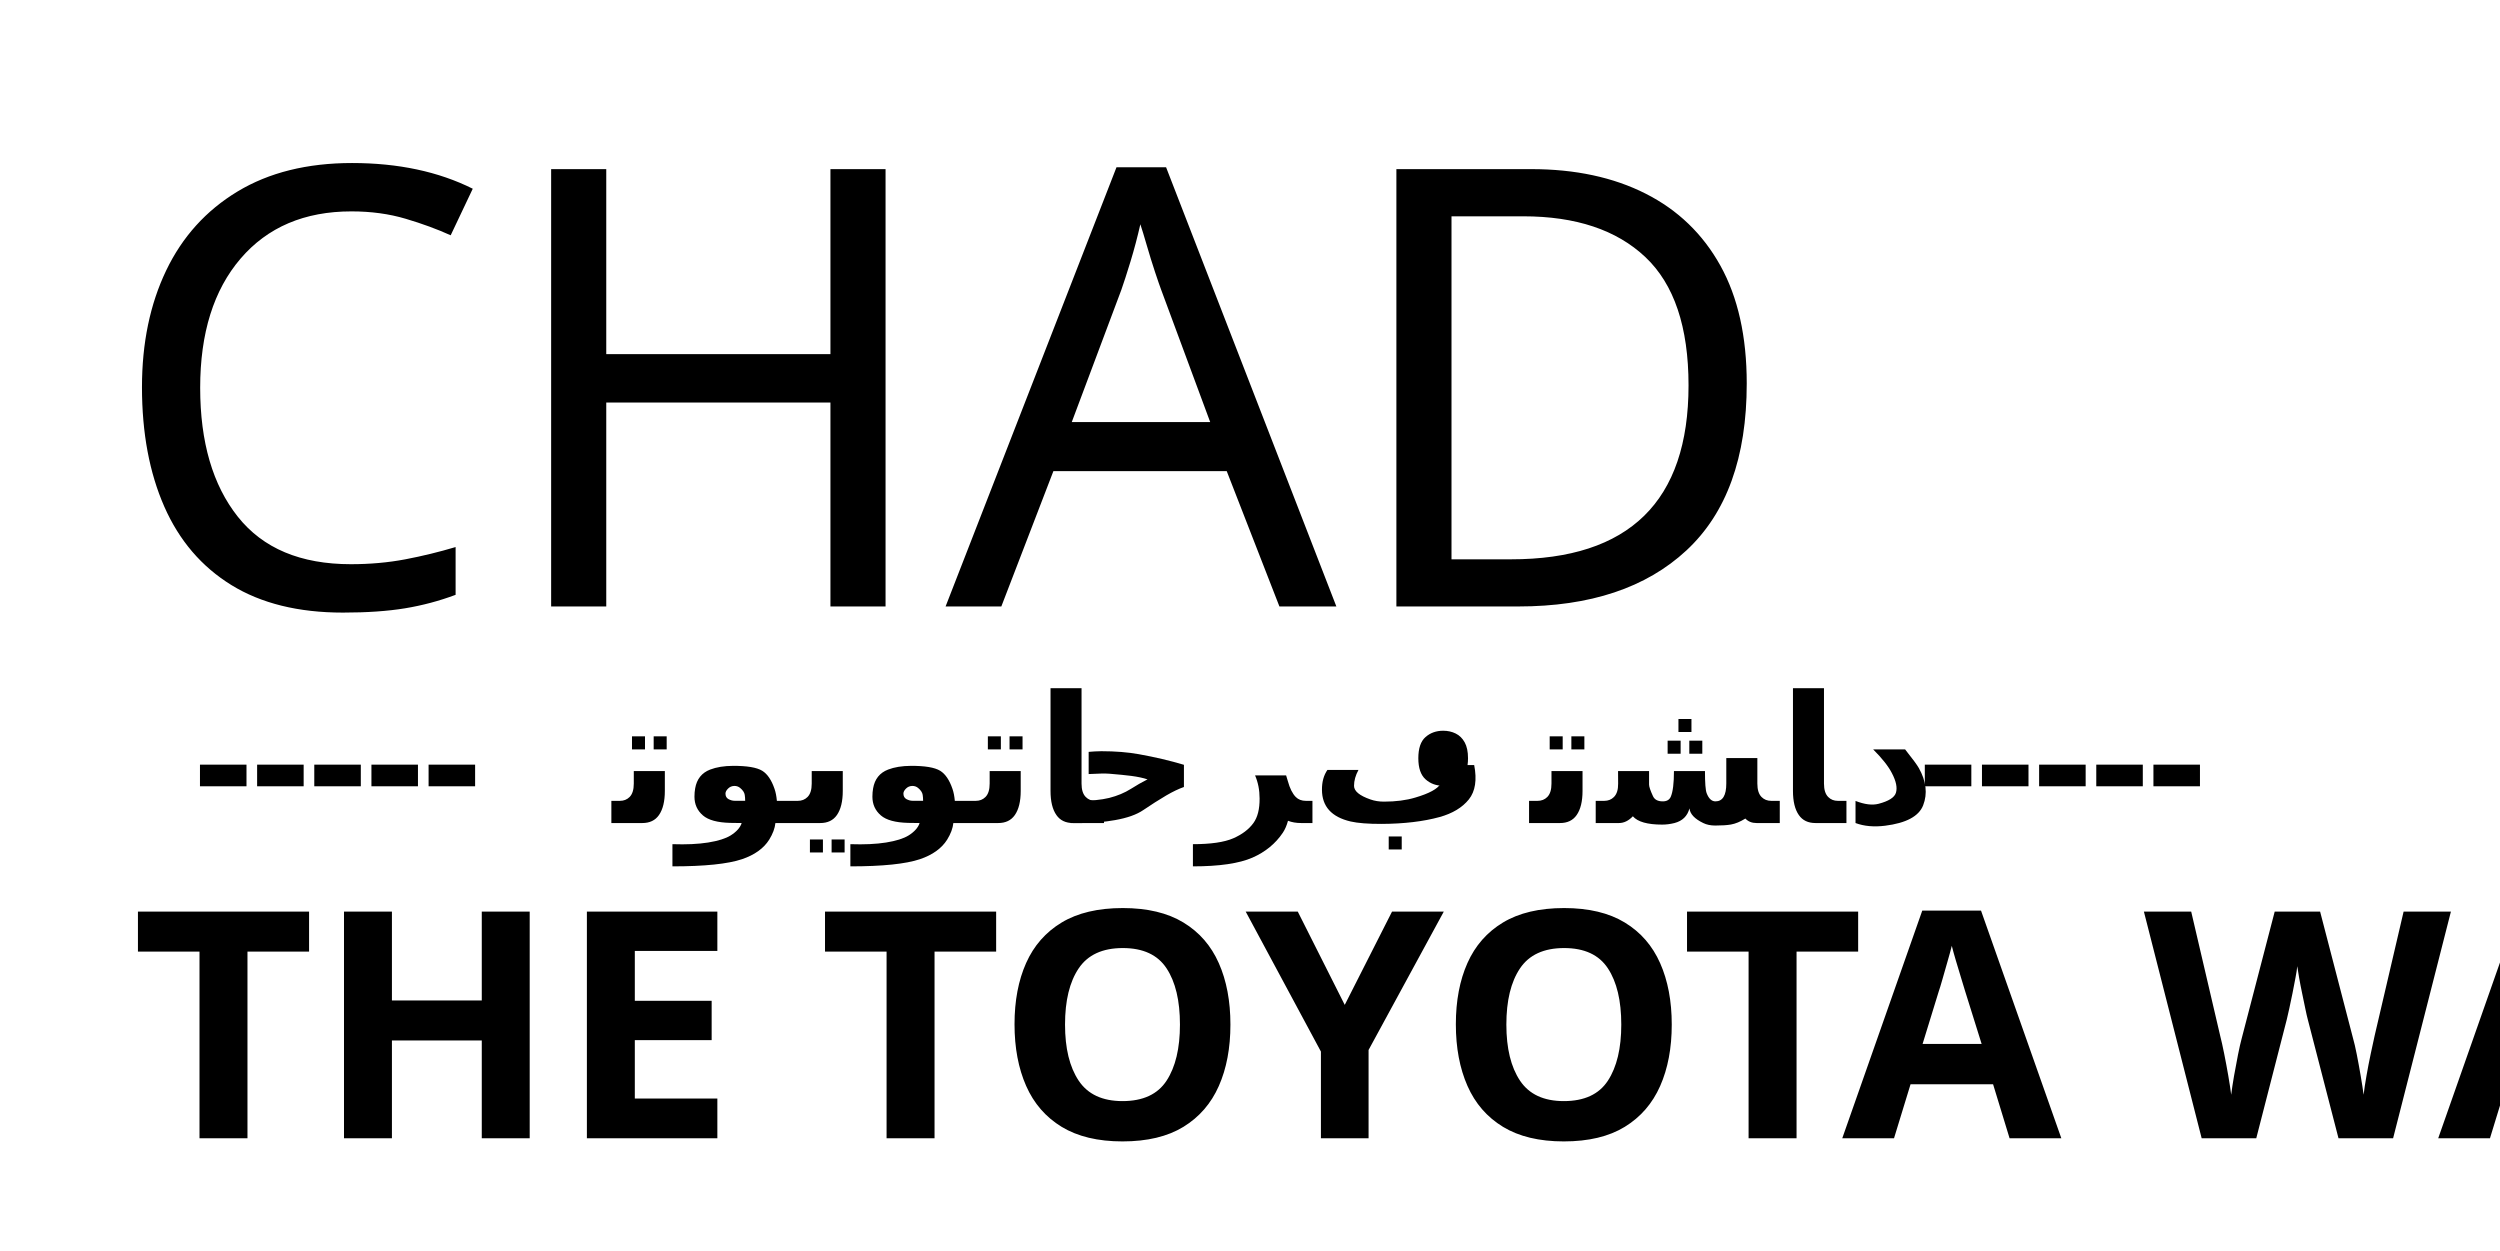
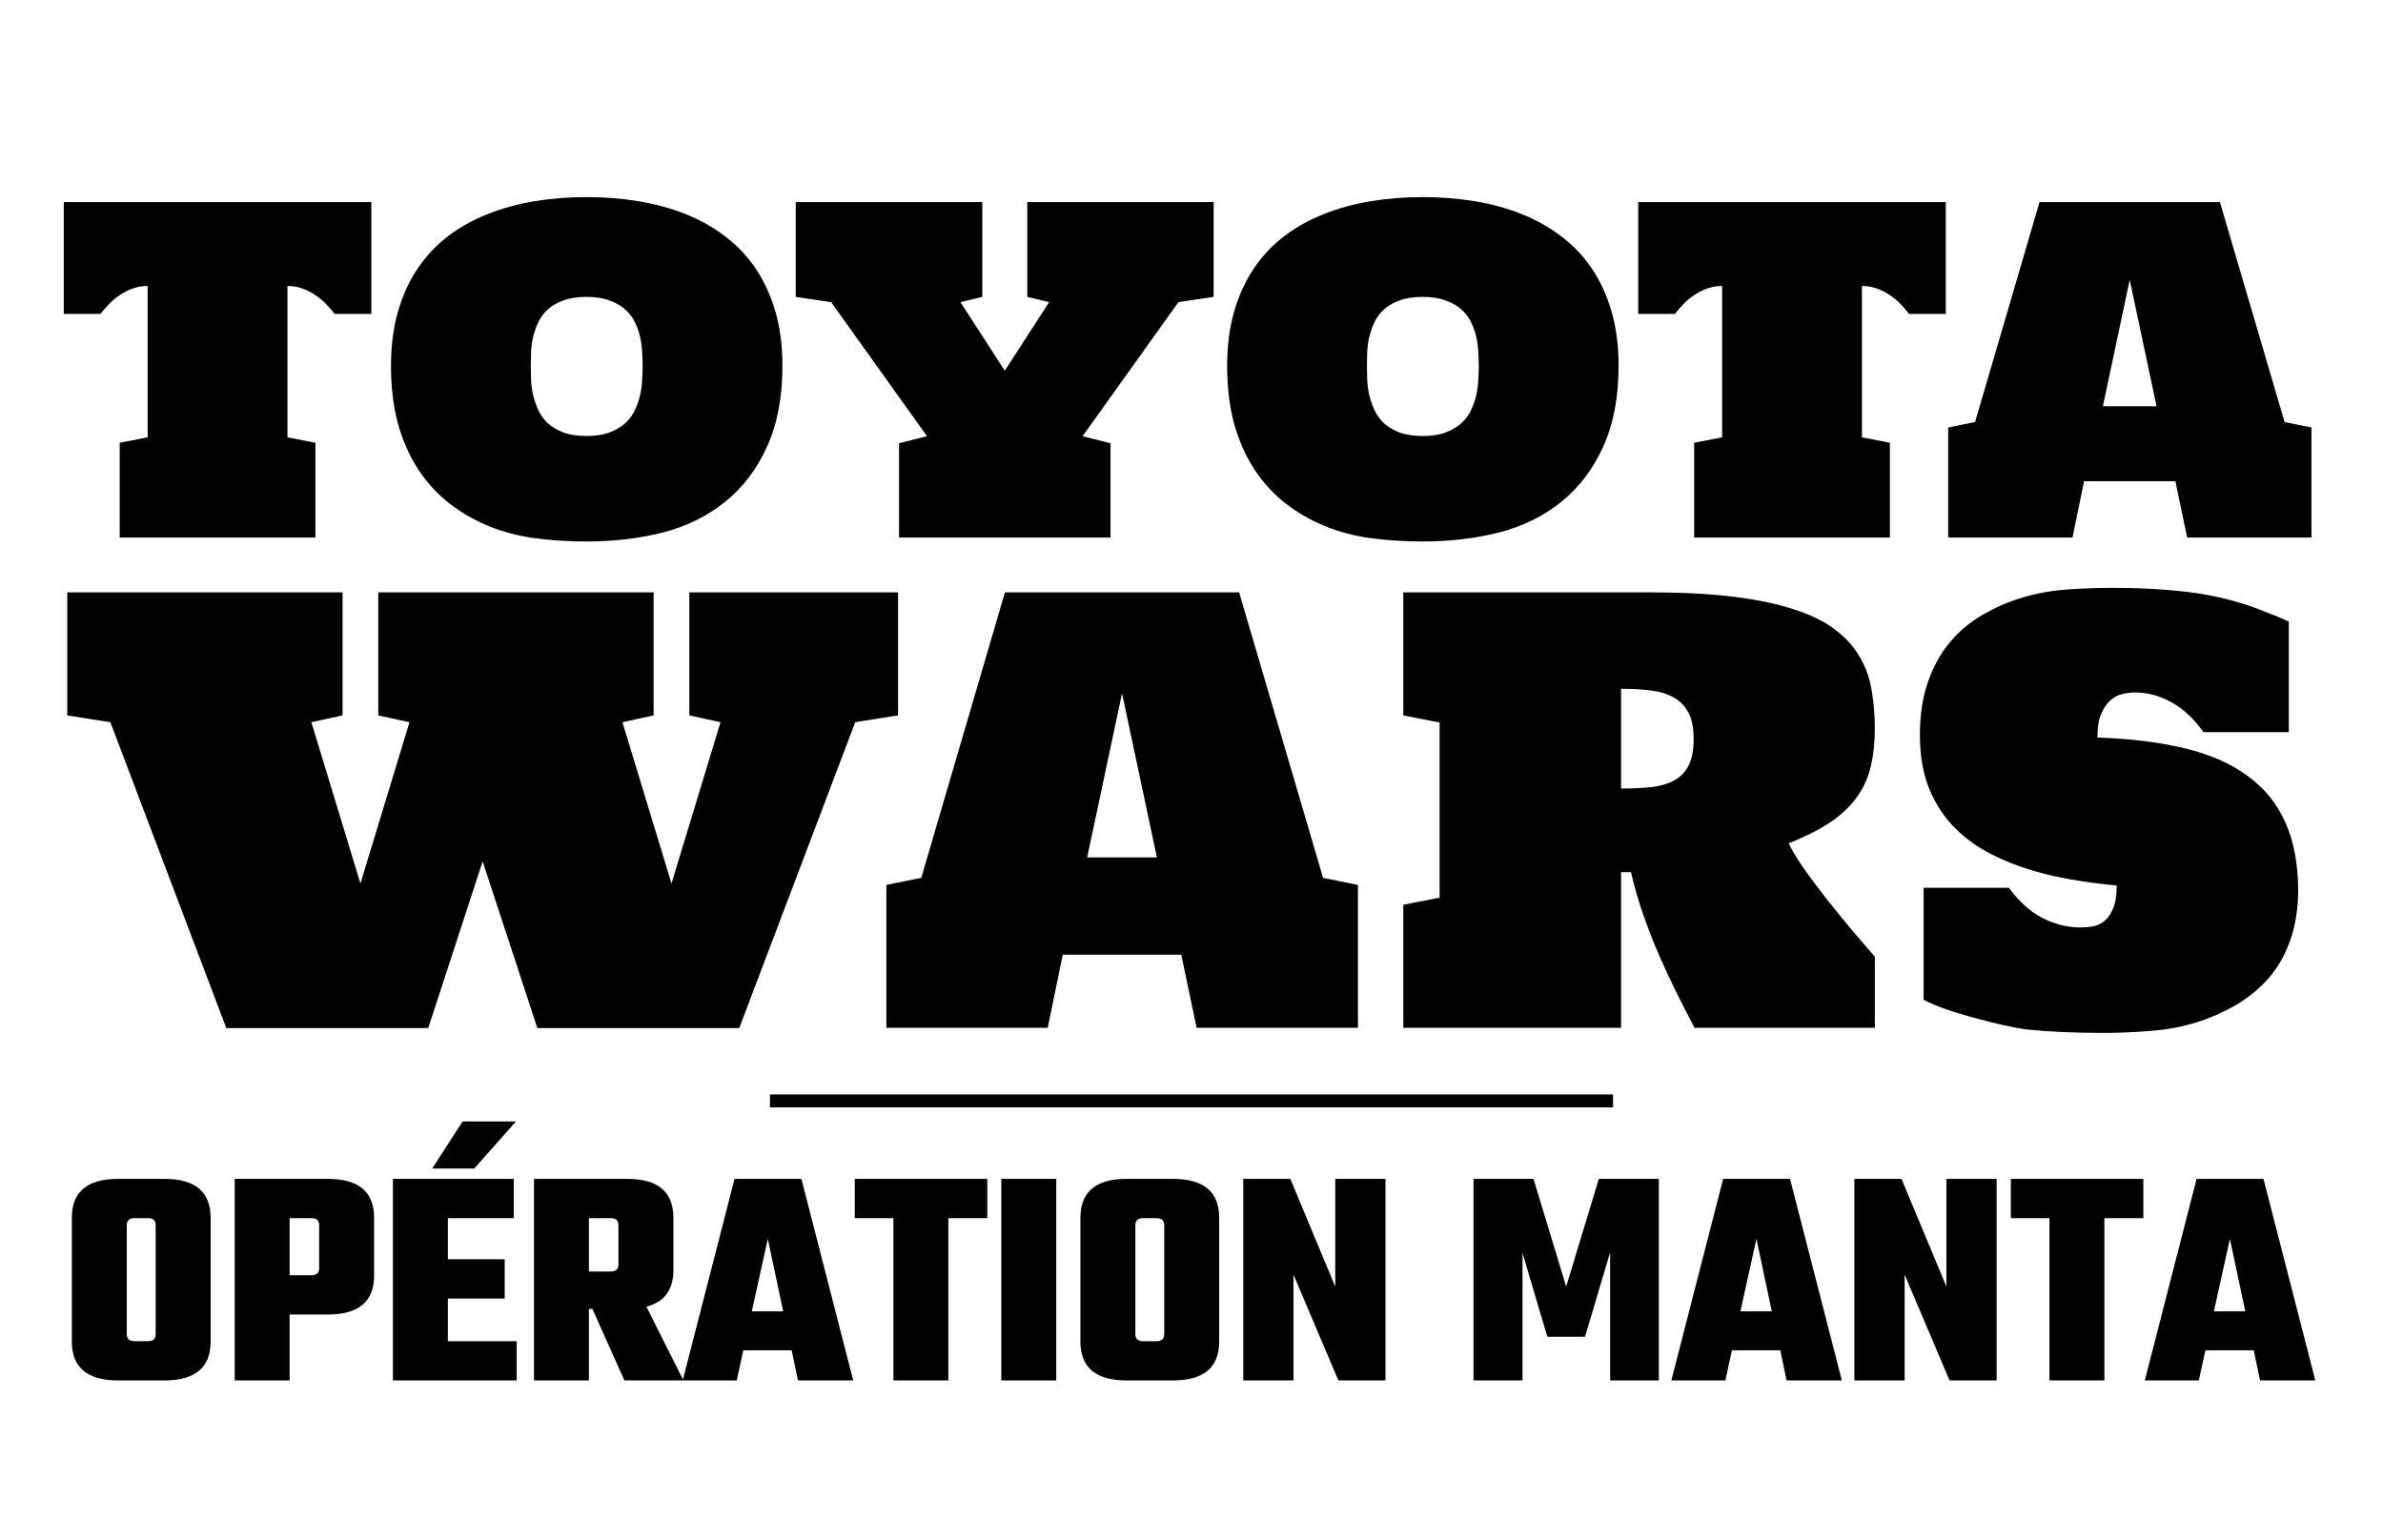
- <svg xmlns="http://www.w3.org/2000/svg" viewBox="0 0 1333.333 666.667" height="666.667" width="1333.333" xml:space="preserve" id="svg2" version="1.1" style="zoom: 1;">
-   <defs id="defs6">
-     <clipPath id="clipPath20" clipPathUnits="userSpaceOnUse">
-       <path id="path18" d="M 0,0 H 1000 V 500 H 0 Z" />
-     </clipPath>
-   </defs>
-   <g transform="matrix(1.333333,0,0,-1.333333,0,666.6667)" id="g10">
-     <g id="g12" />
-     <g id="g14">
-       <g clip-path="url(#clipPath20)" id="g16">
-         <g transform="translate(41.8509,257.4135)" id="g24">
-           <text id="text28" style="font-variant:normal;font-weight:normal;font-size:245px;font-family:HoltwoodOneSC;-inkscape-font-specification:HoltwoodOneSC;writing-mode:lr-tb;fill:#000000;fill-opacity:1;fill-rule:nonzero;stroke:none" transform="scale(1,-1)">
-             <tspan id="tspan26" y="0" x="0 195.706 465.157 677.768">CHAD</tspan>
-           </text>
-         </g>
-         <g transform="translate(77.86173,170.7832)" id="g30">
-           <text id="text34" style="font-variant:normal;font-weight:600;font-size:71px;font-family:Cairo;-inkscape-font-specification:Cairo-SemiBold;writing-mode:lr-tb;fill:#000000;fill-opacity:1;fill-rule:nonzero;stroke:none" transform="scale(1,-1)">
-             <tspan id="tspan32" y="0" x="0 30.36 60.719 91.079 121.438 151.798">----- </tspan>
-           </text>
-         </g>
-         <g transform="translate(77.86173,170.7832)" id="g36">
-           <text id="text40" style="font-variant:normal;font-weight:600;font-size:71px;font-family:Cairo;-inkscape-font-specification:Cairo-SemiBold;writing-mode:lr-tb;fill:#000000;fill-opacity:1;fill-rule:nonzero;stroke:none" transform="matrix(1,0,0,-1,167.3725,0)">
-             <tspan id="tspan38" y="0" x="0 21.769 42.657 84.504 105.392 147.24">ﺎﺗﻮﻳﻮﺗ</tspan>
-           </text>
-           <text id="text44" style="font-variant:normal;font-weight:600;font-size:71px;font-family:Cairo;-inkscape-font-specification:Cairo-SemiBold;writing-mode:lr-tb;fill:#000000;fill-opacity:1;fill-rule:nonzero;stroke:none" transform="matrix(1,0,0,-1,351.085,0)">
-             <tspan id="tspan42" y="0" x="0 57.041 79.534">بﺮﺣ</tspan>
-           </text>
-           <text id="text48" style="font-variant:normal;font-weight:600;font-size:71px;font-family:Cairo;-inkscape-font-specification:Cairo-SemiBold;writing-mode:lr-tb;fill:#000000;fill-opacity:1;fill-rule:nonzero;stroke:none" transform="matrix(1,0,0,-1,486.0631,0)">
-             <tspan id="tspan46" y="0" x="0 32.802">• </tspan>
-           </text>
-           <text id="text52" style="font-variant:normal;font-weight:600;font-size:71px;font-family:Cairo;-inkscape-font-specification:Cairo-SemiBold;writing-mode:lr-tb;fill:#000000;fill-opacity:1;fill-rule:nonzero;stroke:none" transform="matrix(1,0,0,-1,534.4496,0)">
-             <tspan id="tspan50" y="0" x="0 34.549 56.317 119.039">دﺎﺸﺗ</tspan>
-           </text>
-         </g>
-         <g transform="translate(77.86173,170.7832)" id="g54">
-           <text id="text58" style="font-variant:normal;font-weight:600;font-size:71px;font-family:Cairo;-inkscape-font-specification:Cairo-SemiBold;writing-mode:lr-tb;fill:#000000;fill-opacity:1;fill-rule:nonzero;stroke:none" transform="matrix(1,0,0,-1,689.9375,0)">
-             <tspan id="tspan56" y="0" x="0 30.353 60.705 91.058 121.41">-----</tspan>
-           </text>
-         </g>
-         <g transform="translate(77.86173,170.7832)" id="g60" />
-         <g transform="translate(52.62899,44.7005)" id="g62">
-           <text id="text66" style="font-variant:normal;font-weight:bold;font-size:127px;font-family:Teko;-inkscape-font-specification:Teko-Bold;writing-mode:lr-tb;fill:#000000;fill-opacity:1;fill-rule:nonzero;stroke:none" transform="scale(1,-1)">
-             <tspan id="tspan64" y="0" x="0 53.594 122.174 177.927 202.057 255.651 319.913 384.556 448.818 502.412 570.103 594.233 699.135 766.826 830.834">THE TOYOTA WARS</tspan>
-           </text>
-         </g>
-       </g>
-     </g>
-   </g>
+ <svg xmlns="http://www.w3.org/2000/svg" width="554" height="358" viewBox="0 0 554 358" fill="none">
+   <path d="M86.328 47V73H77.797C77.221 72.255 76.561 71.493 75.816 70.715C75.072 69.936 74.242 69.242 73.328 68.633C72.414 67.99 71.415 67.482 70.332 67.109C69.249 66.703 68.081 66.5 66.828 66.5V101.691L73.328 102.961V125H27.828V102.961L34.328 101.691V66.5C33.075 66.5 31.908 66.703 30.824 67.109C29.741 67.482 28.742 67.99 27.828 68.633C26.914 69.242 26.085 69.936 25.34 70.715C24.595 71.493 23.935 72.255 23.359 73H14.828V47H86.328ZM136.348 125.914C132.217 125.914 128.223 125.66 124.363 125.152C120.538 124.645 116.932 123.697 113.547 122.309C110.195 120.921 107.132 119.143 104.355 116.977C101.579 114.776 99.193 112.152 97.195 109.105C95.198 106.025 93.641 102.504 92.523 98.543C91.44 94.548 90.898 90.062 90.898 85.086C90.898 80.414 91.44 76.199 92.523 72.441C93.607 68.684 95.13 65.349 97.094 62.438C99.057 59.526 101.41 57.021 104.152 54.922C106.928 52.823 109.992 51.113 113.344 49.793C116.729 48.439 120.352 47.44 124.211 46.797C128.104 46.154 132.15 45.832 136.348 45.832C140.546 45.832 144.591 46.154 148.484 46.797C152.378 47.44 156.017 48.439 159.402 49.793C162.788 51.147 165.852 52.874 168.594 54.973C171.37 57.072 173.74 59.577 175.703 62.488C177.667 65.4 179.19 68.734 180.273 72.492C181.357 76.216 181.898 80.414 181.898 85.086C181.898 92.398 180.697 98.678 178.293 103.926C175.923 109.139 172.673 113.405 168.543 116.723C164.413 120.04 159.589 122.41 154.07 123.832C148.552 125.22 142.645 125.914 136.348 125.914ZM136.348 69.039C134.181 69.039 132.353 69.327 130.863 69.902C129.408 70.444 128.189 71.172 127.207 72.086C126.259 73 125.531 74.033 125.023 75.184C124.516 76.335 124.126 77.503 123.855 78.688C123.618 79.872 123.483 81.023 123.449 82.141C123.415 83.258 123.398 84.24 123.398 85.086C123.398 85.932 123.415 86.914 123.449 88.031C123.483 89.148 123.618 90.316 123.855 91.535C124.126 92.72 124.516 93.905 125.023 95.09C125.531 96.275 126.259 97.341 127.207 98.289C128.189 99.203 129.408 99.948 130.863 100.523C132.353 101.099 134.181 101.387 136.348 101.387C138.514 101.387 140.326 101.099 141.781 100.523C143.271 99.948 144.507 99.203 145.488 98.289C146.47 97.341 147.215 96.275 147.723 95.09C148.264 93.905 148.654 92.72 148.891 91.535C149.128 90.316 149.263 89.148 149.297 88.031C149.365 86.914 149.398 85.932 149.398 85.086C149.398 84.24 149.365 83.258 149.297 82.141C149.263 81.023 149.128 79.872 148.891 78.688C148.654 77.503 148.264 76.335 147.723 75.184C147.215 74.033 146.47 73 145.488 72.086C144.507 71.172 143.271 70.444 141.781 69.902C140.326 69.327 138.514 69.039 136.348 69.039ZM209.016 125V103.062L215.516 101.438L193.223 70.258L184.996 69.039V47H228.363V69.039L223.285 70.258L233.594 86.203L243.902 70.258L238.824 69.039V47H282.141V69.039L273.965 70.258L251.672 101.438L258.172 103.062V125H209.016ZM330.738 125.914C326.608 125.914 322.613 125.66 318.754 125.152C314.928 124.645 311.323 123.697 307.938 122.309C304.586 120.921 301.522 119.143 298.746 116.977C295.97 114.776 293.583 112.152 291.586 109.105C289.589 106.025 288.031 102.504 286.914 98.543C285.831 94.548 285.289 90.062 285.289 85.086C285.289 80.414 285.831 76.199 286.914 72.441C287.997 68.684 289.521 65.349 291.484 62.438C293.448 59.526 295.801 57.021 298.543 54.922C301.319 52.823 304.383 51.113 307.734 49.793C311.12 48.439 314.742 47.44 318.602 46.797C322.495 46.154 326.54 45.832 330.738 45.832C334.936 45.832 338.982 46.154 342.875 46.797C346.768 47.44 350.408 48.439 353.793 49.793C357.178 51.147 360.242 52.874 362.984 54.973C365.76 57.072 368.13 59.577 370.094 62.488C372.057 65.4 373.581 68.734 374.664 72.492C375.747 76.216 376.289 80.414 376.289 85.086C376.289 92.398 375.087 98.678 372.684 103.926C370.314 109.139 367.064 113.405 362.934 116.723C358.803 120.04 353.979 122.41 348.461 123.832C342.943 125.22 337.035 125.914 330.738 125.914ZM330.738 69.039C328.572 69.039 326.743 69.327 325.254 69.902C323.798 70.444 322.579 71.172 321.598 72.086C320.65 73 319.922 74.033 319.414 75.184C318.906 76.335 318.517 77.503 318.246 78.688C318.009 79.872 317.874 81.023 317.84 82.141C317.806 83.258 317.789 84.24 317.789 85.086C317.789 85.932 317.806 86.914 317.84 88.031C317.874 89.148 318.009 90.316 318.246 91.535C318.517 92.72 318.906 93.905 319.414 95.09C319.922 96.275 320.65 97.341 321.598 98.289C322.579 99.203 323.798 99.948 325.254 100.523C326.743 101.099 328.572 101.387 330.738 101.387C332.905 101.387 334.716 101.099 336.172 100.523C337.661 99.948 338.897 99.203 339.879 98.289C340.861 97.341 341.605 96.275 342.113 95.09C342.655 93.905 343.044 92.72 343.281 91.535C343.518 90.316 343.654 89.148 343.688 88.031C343.755 86.914 343.789 85.932 343.789 85.086C343.789 84.24 343.755 83.258 343.688 82.141C343.654 81.023 343.518 79.872 343.281 78.688C343.044 77.503 342.655 76.335 342.113 75.184C341.605 74.033 340.861 73 339.879 72.086C338.897 71.172 337.661 70.444 336.172 69.902C334.716 69.327 332.905 69.039 330.738 69.039ZM452.359 47V73H443.828C443.253 72.255 442.592 71.493 441.848 70.715C441.103 69.936 440.273 69.242 439.359 68.633C438.445 67.99 437.447 67.482 436.363 67.109C435.28 66.703 434.112 66.5 432.859 66.5V101.691L439.359 102.961V125H393.859V102.961L400.359 101.691V66.5C399.107 66.5 397.939 66.703 396.855 67.109C395.772 67.482 394.773 67.99 393.859 68.633C392.945 69.242 392.116 69.936 391.371 70.715C390.626 71.493 389.966 72.255 389.391 73H380.859V47H452.359ZM508.473 125L505.73 111.898H484.504L481.812 125H452.918V99.406L459.164 98.137L474.145 47H516.09L531.121 98.137L537.367 99.406V125H508.473ZM488.871 94.481H501.363L495.117 65.078L488.871 94.481Z" fill="black" />
+   <path d="M52.615 239.066L25.655 167.94L15.635 166.358V137.75H79.642V166.358L72.391 167.94L83.794 205.448L95.198 167.94L87.947 166.358V137.75H151.954V166.358L144.703 167.94L156.106 205.448L167.51 167.94L160.259 166.358V137.75H208.775V166.358L198.821 167.94L171.861 239.066H124.927L112.205 200.306L99.549 239.066H52.615ZM278.187 239L274.627 221.993H247.073L243.58 239H206.072V205.777L214.18 204.129L233.626 137.75H288.074L307.586 204.129L315.694 205.777V239H278.187ZM252.742 199.383H268.958L260.85 161.217L252.742 199.383ZM435.862 239H393.938C392.62 236.495 391.258 233.836 389.852 231.024C388.445 228.211 387.083 225.289 385.765 222.257C384.446 219.225 383.216 216.083 382.073 212.831C380.931 209.579 379.964 206.239 379.173 202.811H376.866V239H326.241V210.392L334.678 208.744V168.006L326.241 166.358V137.75H383.655C391.258 137.75 397.828 138.102 403.365 138.805C408.902 139.508 413.604 140.519 417.471 141.837C421.338 143.111 424.458 144.693 426.832 146.583C429.249 148.429 431.116 150.538 432.435 152.911C433.797 155.24 434.698 157.811 435.137 160.624C435.621 163.392 435.862 166.336 435.862 169.457C435.862 172.621 435.555 175.499 434.939 178.092C434.368 180.641 433.335 182.992 431.841 185.145C430.347 187.298 428.304 189.276 425.711 191.078C423.118 192.835 419.822 194.505 415.823 196.087C416.658 197.845 417.911 199.911 419.581 202.284C421.25 204.613 423.052 207.008 424.986 209.469C426.919 211.886 428.853 214.259 430.787 216.588C432.764 218.873 434.456 220.829 435.862 222.455V239ZM376.866 183.365C379.415 183.365 381.722 183.255 383.787 183.036C385.896 182.816 387.676 182.311 389.126 181.52C390.621 180.729 391.763 179.564 392.554 178.026C393.345 176.488 393.741 174.422 393.741 171.83C393.741 169.281 393.345 167.259 392.554 165.765C391.763 164.227 390.621 163.041 389.126 162.206C387.676 161.371 385.896 160.821 383.787 160.558C381.722 160.294 379.415 160.162 376.866 160.162V183.365ZM534.278 207.228C534.234 211.578 533.597 215.445 532.366 218.829C531.18 222.169 529.51 225.069 527.356 227.53C525.203 229.947 522.676 232.013 519.776 233.727C516.875 235.396 513.755 236.759 510.416 237.813C507.076 238.824 503.56 239.461 499.869 239.725C496.221 240.033 492.552 240.187 488.86 240.187C482.181 240.187 476.314 239.923 471.26 239.396C468.36 239.044 464.031 238.077 458.274 236.495C453.572 235.221 449.881 233.88 447.2 232.474V206.437H467.042C469.327 209.601 471.897 211.93 474.754 213.424C477.654 214.918 480.621 215.665 483.653 215.665C484.444 215.665 485.323 215.599 486.29 215.467C487.256 215.335 488.157 214.962 488.992 214.347C489.871 213.731 490.596 212.765 491.167 211.446C491.783 210.128 492.09 208.282 492.09 205.909C488.311 205.558 484.554 205.052 480.818 204.393C477.127 203.734 473.589 202.833 470.206 201.69C466.822 200.548 463.658 199.12 460.713 197.406C457.813 195.648 455.286 193.539 453.133 191.078C451.023 188.617 449.354 185.738 448.123 182.442C446.937 179.103 446.343 175.257 446.343 170.907C446.343 166.249 446.958 162.162 448.189 158.646C449.419 155.086 451.089 152.032 453.199 149.483C455.352 146.891 457.857 144.759 460.713 143.089C463.614 141.375 466.712 140.013 470.008 139.002C473.348 137.992 476.797 137.354 480.357 137.091C483.96 136.827 487.542 136.695 491.102 136.695C496.287 136.695 500.945 136.893 505.076 137.289C509.251 137.64 513.008 138.211 516.348 139.002C519.688 139.793 522.632 140.694 525.181 141.705C527.774 142.672 530.081 143.617 532.103 144.54V170.248H512.261C510.02 167.083 507.515 164.754 504.747 163.26C502.022 161.766 499.209 161.019 496.309 161.019C495.518 161.019 494.617 161.129 493.606 161.349C492.596 161.524 491.651 161.986 490.772 162.733C489.893 163.436 489.146 164.491 488.531 165.897C487.916 167.259 487.608 169.127 487.608 171.5C495.298 171.764 502.066 172.599 507.911 174.005C513.755 175.411 518.611 177.542 522.479 180.399C526.39 183.211 529.334 186.837 531.312 191.275C533.289 195.67 534.278 200.987 534.278 207.228Z" fill="black" />
+   <path d="M36.192 310.269V284.865C36.192 283.794 35.584 283.259 34.367 283.259H31.301C30.084 283.259 29.476 283.794 29.476 284.865V310.269C29.476 311.34 30.084 311.875 31.301 311.875H34.367C35.584 311.875 36.192 311.34 36.192 310.269ZM27.432 274.134H38.236C45.39 274.134 48.967 277.151 48.967 283.186V311.948C48.967 317.983 45.39 321 38.236 321H27.432C20.278 321 16.701 317.983 16.701 311.948V283.186C16.701 277.151 20.278 274.134 27.432 274.134ZM74.198 294.939V284.865C74.198 283.794 73.589 283.259 72.373 283.259H67.336V296.545H72.373C73.589 296.545 74.198 296.01 74.198 294.939ZM54.561 274.134H76.242C83.396 274.134 86.973 277.151 86.973 283.186V296.618C86.973 302.653 83.396 305.67 76.242 305.67H67.336V321H54.561V274.134ZM119.962 260.775L110.253 271.725H100.471L107.552 260.775H119.962ZM104.121 311.875H120.108V321H91.346V274.134H119.451V283.259H104.121V292.822H117.334V301.947H104.121V311.875ZM141.951 283.259H136.914V295.669H141.951C143.167 295.669 143.776 295.134 143.776 294.063V284.865C143.776 283.794 143.167 283.259 141.951 283.259ZM136.914 304.356V321H124.139V274.134H145.82C152.974 274.134 156.551 277.151 156.551 283.186V295.304C156.551 299.927 154.458 302.774 150.273 303.845L158.887 321H145.163L137.717 304.356H136.914ZM174.777 304.94H182.077L178.5 288.077L174.777 304.94ZM185.508 321L184.048 313.992H172.806L171.273 321H158.717L170.762 274.134H186.311L198.356 321H185.508ZM229.525 274.134V283.259H220.473V321H207.698V283.259H198.719V274.134H229.525ZM232.783 274.134H245.558V321H232.783V274.134ZM270.662 310.269V284.865C270.662 283.794 270.053 283.259 268.837 283.259H265.771C264.554 283.259 263.946 283.794 263.946 284.865V310.269C263.946 311.34 264.554 311.875 265.771 311.875H268.837C270.053 311.875 270.662 311.34 270.662 310.269ZM261.902 274.134H272.706C279.86 274.134 283.437 277.151 283.437 283.186V311.948C283.437 317.983 279.86 321 272.706 321H261.902C254.748 321 251.171 317.983 251.171 311.948V283.186C251.171 277.151 254.748 274.134 261.902 274.134ZM310.419 274.134H322.099V321H311.149L300.71 296.399V321H289.03V274.134H299.98L310.419 299.173V274.134ZM353.956 321H342.568V274.134H356.511L364.103 299.173L371.695 274.134H385.638V321H374.323V291.216L368.483 310.853H359.723L353.956 291.362V321ZM404.613 304.94H411.913L408.336 288.077L404.613 304.94ZM415.344 321L413.884 313.992H402.642L401.109 321H388.553L400.598 274.134H416.147L428.192 321H415.344ZM452.498 274.134H464.178V321H453.228L442.789 296.399V321H431.109V274.134H442.059L452.498 299.173V274.134ZM498.284 274.134V283.259H489.232V321H476.457V283.259H467.478V274.134H498.284ZM514.683 304.94H521.983L518.406 288.077L514.683 304.94ZM525.414 321L523.954 313.992H512.712L511.179 321H498.623L510.668 274.134H526.217L538.262 321H525.414Z" fill="black" />
+   <path d="M179 256H375" stroke="black" stroke-width="3" />
</svg>
